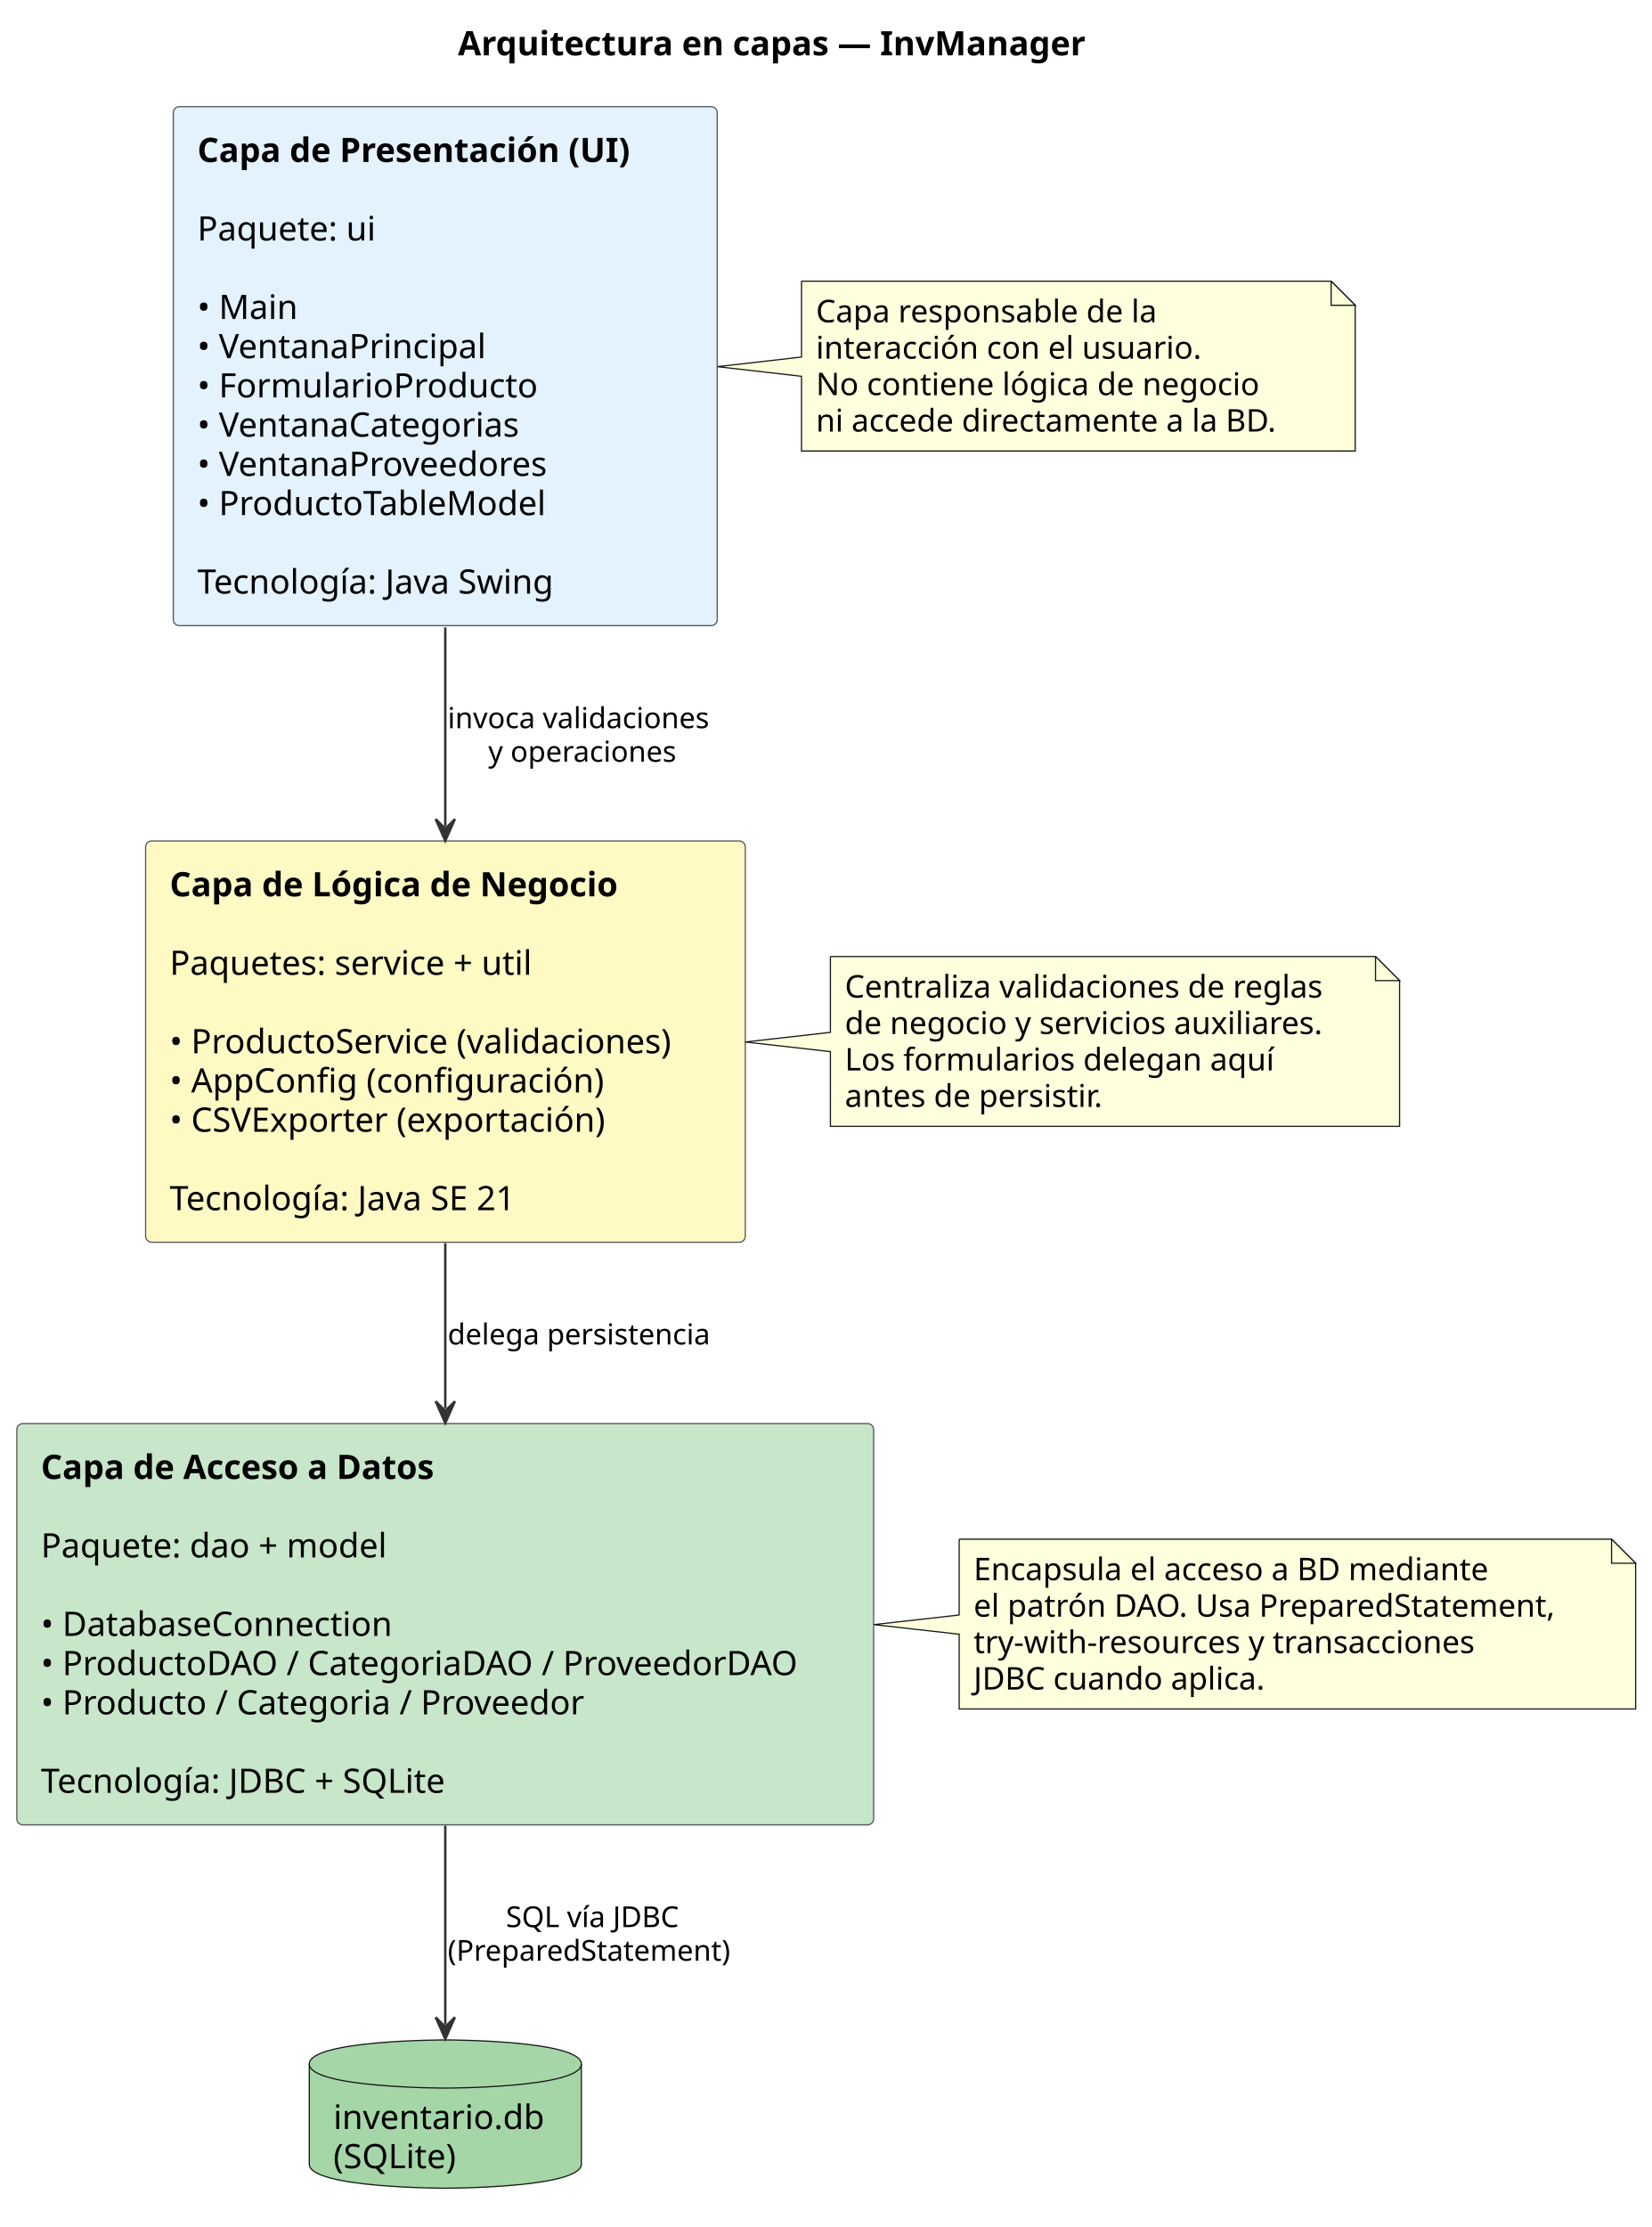
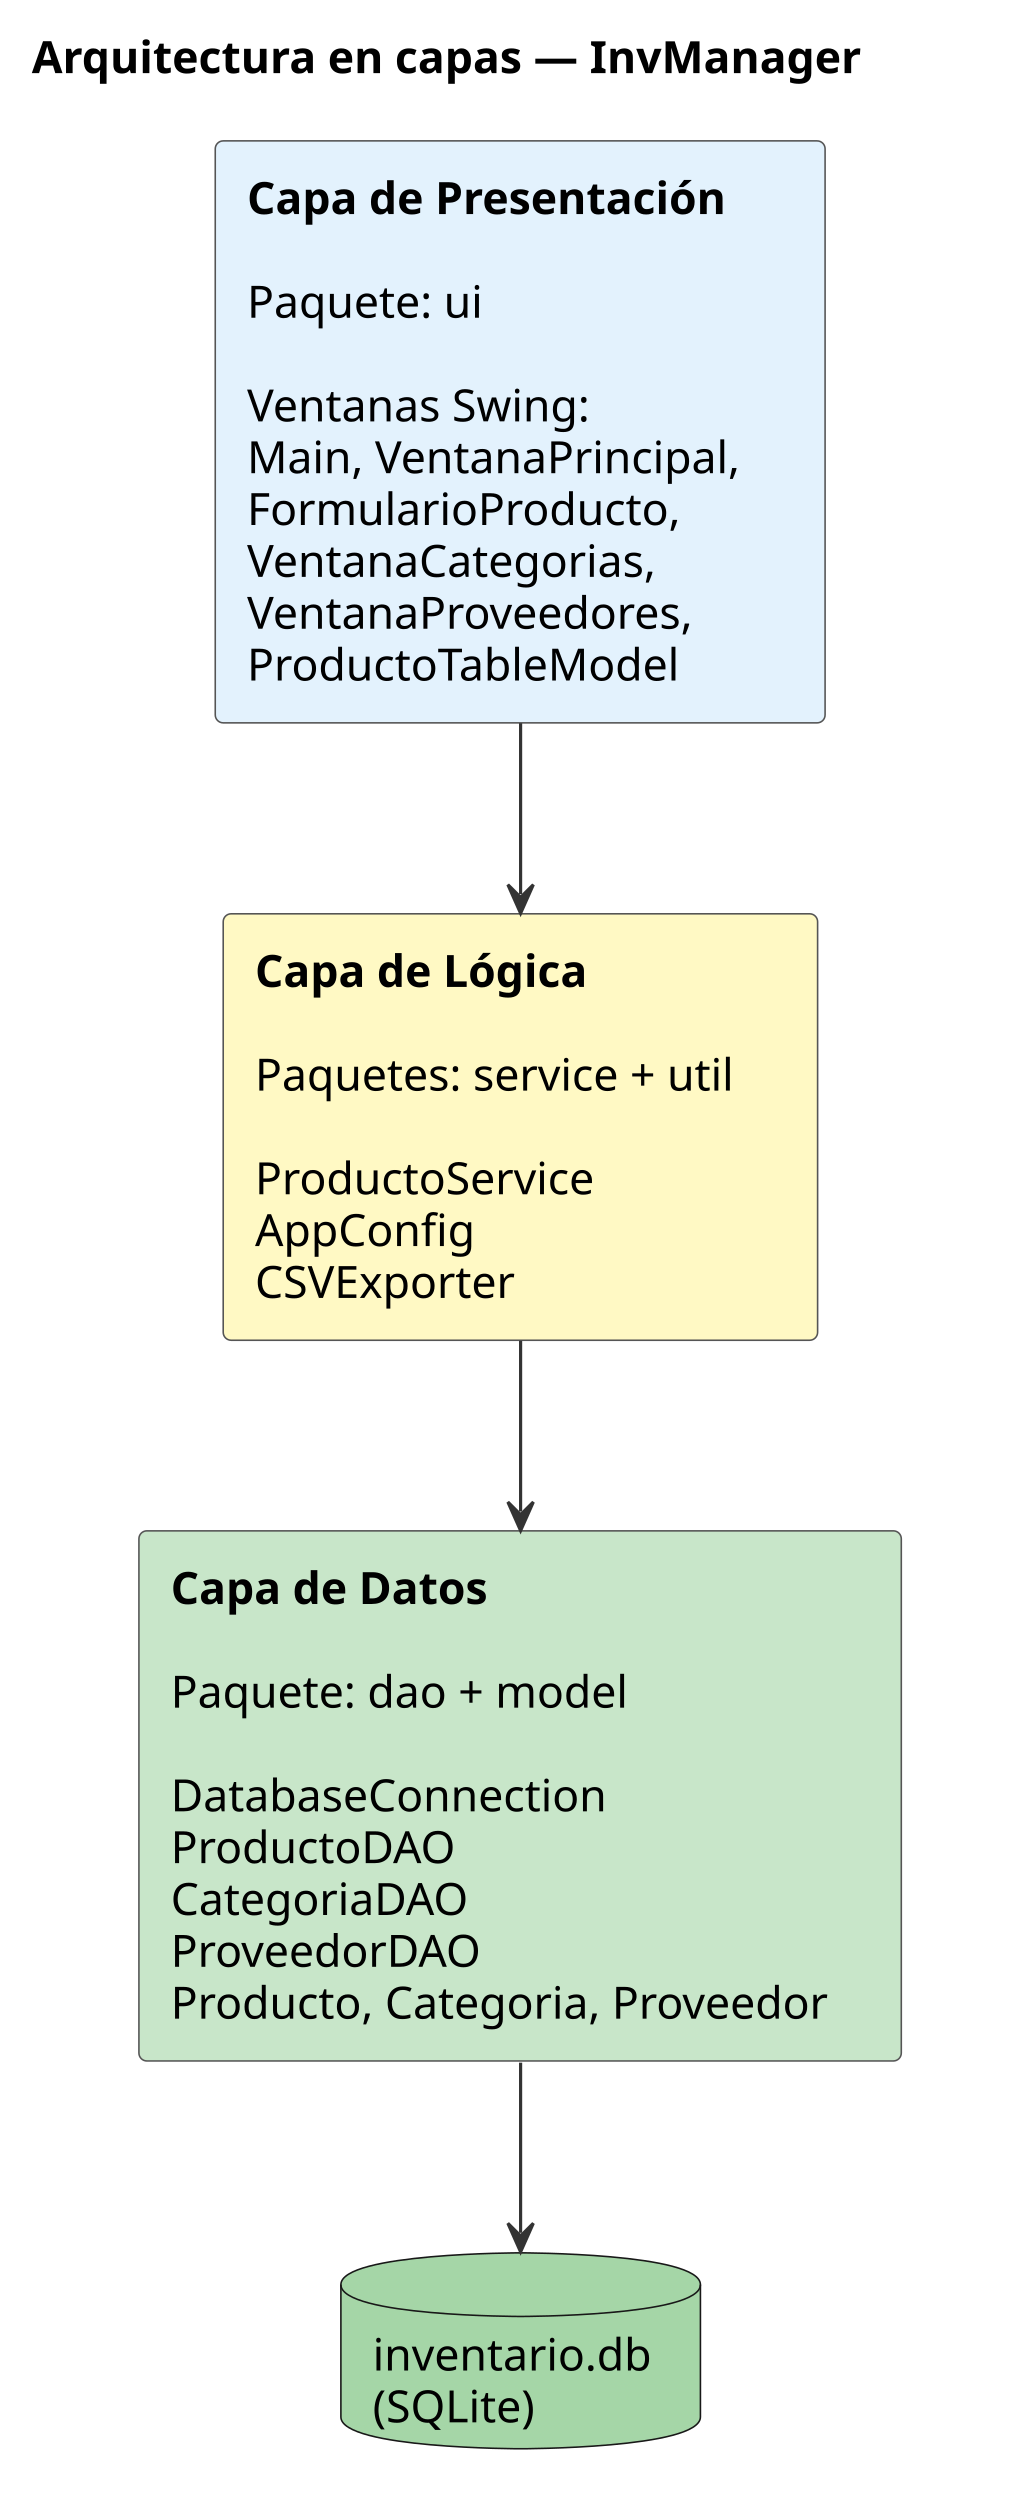
- <svg xmlns="http://www.w3.org/2000/svg" contentStyleType="text/css" data-diagram-type="DESCRIPTION" height="925px" preserveAspectRatio="none" style="width:686px;height:925px;background:#FFFFFF;" version="1.1" viewBox="0 0 686 925" width="686px" zoomAndPan="magnify">
+ <svg xmlns="http://www.w3.org/2000/svg" contentStyleType="text/css" data-diagram-type="DESCRIPTION" height="786px" preserveAspectRatio="none" style="width:320px;height:786px;background:#FFFFFF;" version="1.1" viewBox="0 0 320 786" width="320px" zoomAndPan="magnify">
  <defs />
  <g>
-     <g class="title" data-source-line="14">
-       <text fill="#000000" font-family="sans-serif" font-size="14" font-weight="bold" lengthAdjust="spacing" textLength="292.045" x="190.253" y="22.995">Arquitectura en capas — InvManager</text>
+     <g class="title" data-source-line="13">
+       <text fill="#000000" font-family="sans-serif" font-size="14" font-weight="bold" lengthAdjust="spacing" textLength="292.045" x="10" y="22.995">Arquitectura en capas — InvManager</text>
    </g>
-     <g class="entity" data-entity="UI" data-source-line="16" data-uid="ent0002" id="entity_UI">
-       <rect fill="#E3F2FD" height="215.562" rx="2.5" ry="2.5" style="stroke:#555555;stroke-width:0.5;" width="225.981" x="72" y="44.297" />
-       <text fill="#000000" font-family="sans-serif" font-size="14" font-weight="bold" lengthAdjust="spacing" textLength="205.981" x="82" y="67.292">Capa de Presentación (UI)</text>
-       <text fill="#000000" font-family="sans-serif" font-size="14" lengthAdjust="spacing" textLength="4.45" x="82" y="83.589"> </text>
-       <text fill="#000000" font-family="sans-serif" font-size="14" lengthAdjust="spacing" textLength="79.427" x="82" y="99.886">Paquete: ui</text>
-       <text fill="#000000" font-family="sans-serif" font-size="14" lengthAdjust="spacing" textLength="4.45" x="82" y="116.183"> </text>
-       <text fill="#000000" font-family="sans-serif" font-size="14" lengthAdjust="spacing" textLength="46.129" x="82" y="132.48">• Main</text>
-       <text fill="#000000" font-family="sans-serif" font-size="14" lengthAdjust="spacing" textLength="131.195" x="82" y="148.776">• VentanaPrincipal</text>
-       <text fill="#000000" font-family="sans-serif" font-size="14" lengthAdjust="spacing" textLength="150.548" x="82" y="165.073">• FormularioProducto</text>
-       <text fill="#000000" font-family="sans-serif" font-size="14" lengthAdjust="spacing" textLength="146.72" x="82" y="181.37">• VentanaCategorias</text>
-       <text fill="#000000" font-family="sans-serif" font-size="14" lengthAdjust="spacing" textLength="158.683" x="82" y="197.667">• VentanaProveedores</text>
-       <text fill="#000000" font-family="sans-serif" font-size="14" lengthAdjust="spacing" textLength="155.538" x="82" y="213.964">• ProductoTableModel</text>
-       <text fill="#000000" font-family="sans-serif" font-size="14" lengthAdjust="spacing" textLength="4.45" x="82" y="230.261"> </text>
-       <text fill="#000000" font-family="sans-serif" font-size="14" lengthAdjust="spacing" textLength="161.287" x="82" y="246.558">Tecnología: Java Swing</text>
+     <g class="entity" data-entity="UI" data-source-line="15" data-uid="ent0002" id="entity_UI">
+       <rect fill="#E3F2FD" height="182.969" rx="2.5" ry="2.5" style="stroke:#555555;stroke-width:0.5;" width="191.732" x="67.676" y="44.297" />
+       <text fill="#000000" font-family="sans-serif" font-size="14" font-weight="bold" lengthAdjust="spacing" textLength="171.732" x="77.676" y="67.292">Capa de Presentación</text>
+       <text fill="#000000" font-family="sans-serif" font-size="14" lengthAdjust="spacing" textLength="4.45" x="77.676" y="83.589"> </text>
+       <text fill="#000000" font-family="sans-serif" font-size="14" lengthAdjust="spacing" textLength="79.427" x="77.676" y="99.886">Paquete: ui</text>
+       <text fill="#000000" font-family="sans-serif" font-size="14" lengthAdjust="spacing" textLength="4.45" x="77.676" y="116.183"> </text>
+       <text fill="#000000" font-family="sans-serif" font-size="14" lengthAdjust="spacing" textLength="117.031" x="77.676" y="132.48">Ventanas Swing:</text>
+       <text fill="#000000" font-family="sans-serif" font-size="14" lengthAdjust="spacing" textLength="165.259" x="77.676" y="148.776">Main, VentanaPrincipal,</text>
+       <text fill="#000000" font-family="sans-serif" font-size="14" lengthAdjust="spacing" textLength="142.29" x="77.676" y="165.073">FormularioProducto,</text>
+       <text fill="#000000" font-family="sans-serif" font-size="14" lengthAdjust="spacing" textLength="138.462" x="77.676" y="181.37">VentanaCategorias,</text>
+       <text fill="#000000" font-family="sans-serif" font-size="14" lengthAdjust="spacing" textLength="150.425" x="77.676" y="197.667">VentanaProveedores,</text>
+       <text fill="#000000" font-family="sans-serif" font-size="14" lengthAdjust="spacing" textLength="142.83" x="77.676" y="213.964">ProductoTableModel</text>
    </g>
-     <g class="entity" data-entity="LOGICA" data-source-line="18" data-uid="ent0003" id="entity_LOGICA">
-       <rect fill="#FFF9C4" height="166.672" rx="2.5" ry="2.5" style="stroke:#555555;stroke-width:0.5;" width="249.141" x="60.5" y="349.297" />
-       <text fill="#000000" font-family="sans-serif" font-size="14" font-weight="bold" lengthAdjust="spacing" textLength="212.393" x="70.5" y="372.292">Capa de Lógica de Negocio</text>
-       <text fill="#000000" font-family="sans-serif" font-size="14" lengthAdjust="spacing" textLength="4.45" x="70.5" y="388.589"> </text>
-       <text fill="#000000" font-family="sans-serif" font-size="14" lengthAdjust="spacing" textLength="166.879" x="70.5" y="404.886">Paquetes: service + util</text>
-       <text fill="#000000" font-family="sans-serif" font-size="14" lengthAdjust="spacing" textLength="4.45" x="70.5" y="421.183"> </text>
-       <text fill="#000000" font-family="sans-serif" font-size="14" lengthAdjust="spacing" textLength="229.141" x="70.5" y="437.479">• ProductoService (validaciones)</text>
-       <text fill="#000000" font-family="sans-serif" font-size="14" lengthAdjust="spacing" textLength="195.426" x="70.5" y="453.776">• AppConfig (configuración)</text>
-       <text fill="#000000" font-family="sans-serif" font-size="14" lengthAdjust="spacing" textLength="199.719" x="70.5" y="470.073">• CSVExporter (exportación)</text>
-       <text fill="#000000" font-family="sans-serif" font-size="14" lengthAdjust="spacing" textLength="4.45" x="70.5" y="486.37"> </text>
-       <text fill="#000000" font-family="sans-serif" font-size="14" lengthAdjust="spacing" textLength="159.298" x="70.5" y="502.667">Tecnología: Java SE 21</text>
+     <g class="entity" data-entity="LOGICA" data-source-line="17" data-uid="ent0003" id="entity_LOGICA">
+       <rect fill="#FFF9C4" height="134.078" rx="2.5" ry="2.5" style="stroke:#555555;stroke-width:0.5;" width="186.879" x="70.176" y="287.297" />
+       <text fill="#000000" font-family="sans-serif" font-size="14" font-weight="bold" lengthAdjust="spacing" textLength="119.561" x="80.176" y="310.292">Capa de Lógica</text>
+       <text fill="#000000" font-family="sans-serif" font-size="14" lengthAdjust="spacing" textLength="4.45" x="80.176" y="326.589"> </text>
+       <text fill="#000000" font-family="sans-serif" font-size="14" lengthAdjust="spacing" textLength="166.879" x="80.176" y="342.886">Paquetes: service + util</text>
+       <text fill="#000000" font-family="sans-serif" font-size="14" lengthAdjust="spacing" textLength="4.45" x="80.176" y="359.183"> </text>
+       <text fill="#000000" font-family="sans-serif" font-size="14" lengthAdjust="spacing" textLength="114.017" x="80.176" y="375.479">ProductoService</text>
+       <text fill="#000000" font-family="sans-serif" font-size="14" lengthAdjust="spacing" textLength="72.269" x="80.176" y="391.776">AppConfig</text>
+       <text fill="#000000" font-family="sans-serif" font-size="14" lengthAdjust="spacing" textLength="88.436" x="80.176" y="408.073">CSVExporter</text>
    </g>
-     <g class="entity" data-entity="DATOS" data-source-line="20" data-uid="ent0004" id="entity_DATOS">
-       <rect fill="#C8E6C9" height="166.672" rx="2.5" ry="2.5" style="stroke:#555555;stroke-width:0.5;" width="355.966" x="7" y="591.297" />
-       <text fill="#000000" font-family="sans-serif" font-size="14" font-weight="bold" lengthAdjust="spacing" textLength="188.241" x="17" y="614.292">Capa de Acceso a Datos</text>
-       <text fill="#000000" font-family="sans-serif" font-size="14" lengthAdjust="spacing" textLength="4.45" x="17" y="630.589"> </text>
-       <text fill="#000000" font-family="sans-serif" font-size="14" lengthAdjust="spacing" textLength="156.919" x="17" y="646.886">Paquete: dao + model</text>
-       <text fill="#000000" font-family="sans-serif" font-size="14" lengthAdjust="spacing" textLength="4.45" x="17" y="663.183"> </text>
-       <text fill="#000000" font-family="sans-serif" font-size="14" lengthAdjust="spacing" textLength="158.724" x="17" y="679.48">• DatabaseConnection</text>
-       <text fill="#000000" font-family="sans-serif" font-size="14" lengthAdjust="spacing" textLength="335.966" x="17" y="695.776">• ProductoDAO / CategoriaDAO / ProveedorDAO</text>
-       <text fill="#000000" font-family="sans-serif" font-size="14" lengthAdjust="spacing" textLength="241.835" x="17" y="712.073">• Producto / Categoria / Proveedor</text>
-       <text fill="#000000" font-family="sans-serif" font-size="14" lengthAdjust="spacing" textLength="4.45" x="17" y="728.37"> </text>
-       <text fill="#000000" font-family="sans-serif" font-size="14" lengthAdjust="spacing" textLength="185.897" x="17" y="744.667">Tecnología: JDBC + SQLite</text>
+     <g class="entity" data-entity="DATOS" data-source-line="19" data-uid="ent0004" id="entity_DATOS">
+       <rect fill="#C8E6C9" height="166.672" rx="2.5" ry="2.5" style="stroke:#555555;stroke-width:0.5;" width="239.693" x="43.676" y="481.297" />
+       <text fill="#000000" font-family="sans-serif" font-size="14" font-weight="bold" lengthAdjust="spacing" textLength="114.167" x="53.676" y="504.292">Capa de Datos</text>
+       <text fill="#000000" font-family="sans-serif" font-size="14" lengthAdjust="spacing" textLength="4.45" x="53.676" y="520.589"> </text>
+       <text fill="#000000" font-family="sans-serif" font-size="14" lengthAdjust="spacing" textLength="156.919" x="53.676" y="536.886">Paquete: dao + model</text>
+       <text fill="#000000" font-family="sans-serif" font-size="14" lengthAdjust="spacing" textLength="4.45" x="53.676" y="553.183"> </text>
+       <text fill="#000000" font-family="sans-serif" font-size="14" lengthAdjust="spacing" textLength="146.016" x="53.676" y="569.48">DatabaseConnection</text>
+       <text fill="#000000" font-family="sans-serif" font-size="14" lengthAdjust="spacing" textLength="93.652" x="53.676" y="585.776">ProductoDAO</text>
+       <text fill="#000000" font-family="sans-serif" font-size="14" lengthAdjust="spacing" textLength="99.511" x="53.676" y="602.073">CategoriaDAO</text>
+       <text fill="#000000" font-family="sans-serif" font-size="14" lengthAdjust="spacing" textLength="102.86" x="53.676" y="618.37">ProveedorDAO</text>
+       <text fill="#000000" font-family="sans-serif" font-size="14" lengthAdjust="spacing" textLength="219.693" x="53.676" y="634.667">Producto, Categoria, Proveedor</text>
    </g>
-     <g class="entity" data-entity="DB" data-source-line="22" data-uid="ent0005" id="entity_DB">
-       <path d="M128.5,857.297 C128.5,847.297 185.019,847.297 185.019,847.297 C185.019,847.297 241.537,847.297 241.537,857.297 L241.537,898.891 C241.537,908.891 185.019,908.891 185.019,908.891 C185.019,908.891 128.5,908.891 128.5,898.891 L128.5,857.297" fill="#A5D6A7" style="stroke:#181818;stroke-width:0.5;" />
-       <path d="M128.5,857.297 C128.5,867.297 185.019,867.297 185.019,867.297 C185.019,867.297 241.537,867.297 241.537,857.297" fill="none" style="stroke:#181818;stroke-width:0.5;" />
-       <text fill="#000000" font-family="sans-serif" font-size="14" lengthAdjust="spacing" textLength="93.037" x="138.5" y="884.292">inventario.db</text>
-       <text fill="#000000" font-family="sans-serif" font-size="14" lengthAdjust="spacing" textLength="56.622" x="138.5" y="900.589">(SQLite)</text>
+     <g class="entity" data-entity="DB" data-source-line="21" data-uid="ent0005" id="entity_DB">
+       <path d="M107.176,718.297 C107.176,708.297 163.694,708.297 163.694,708.297 C163.694,708.297 220.213,708.297 220.213,718.297 L220.213,759.891 C220.213,769.891 163.694,769.891 163.694,769.891 C163.694,769.891 107.176,769.891 107.176,759.891 L107.176,718.297" fill="#A5D6A7" style="stroke:#181818;stroke-width:0.5;" />
+       <path d="M107.176,718.297 C107.176,728.297 163.694,728.297 163.694,728.297 C163.694,728.297 220.213,728.297 220.213,718.297" fill="none" style="stroke:#181818;stroke-width:0.5;" />
+       <text fill="#000000" font-family="sans-serif" font-size="14" lengthAdjust="spacing" textLength="93.037" x="117.176" y="745.292">inventario.db</text>
+       <text fill="#000000" font-family="sans-serif" font-size="14" lengthAdjust="spacing" textLength="56.622" x="117.176" y="761.589">(SQLite)</text>
    </g>
-     <g class="entity" data-entity="GMN9" data-source-line="29" data-uid="ent0010" id="entity_GMN9">
-       <path d="M333,116.797 L333,148.297 L298.01,152.297 L333,156.297 L333,187.328 A0,0 0 0 0 333,187.328 L563.041,187.328 A0,0 0 0 0 563.041,187.328 L563.041,126.797 L553.041,116.797 L333,116.797 A0,0 0 0 0 333,116.797" fill="#FEFFDD" style="stroke:#181818;stroke-width:0.5;" />
-       <path d="M553.041,116.797 L553.041,126.797 L563.041,126.797 L553.041,116.797" fill="#FEFFDD" style="stroke:#181818;stroke-width:0.5;" />
-       <text fill="#000000" font-family="sans-serif" font-size="13" lengthAdjust="spacing" textLength="152.648" x="339" y="133.864">Capa responsable de la</text>
-       <text fill="#000000" font-family="sans-serif" font-size="13" lengthAdjust="spacing" textLength="171.964" x="339" y="148.997">interacción con el usuario.</text>
-       <text fill="#000000" font-family="sans-serif" font-size="13" lengthAdjust="spacing" textLength="196.441" x="339" y="164.129">No contiene lógica de negocio</text>
-       <text fill="#000000" font-family="sans-serif" font-size="13" lengthAdjust="spacing" textLength="209.041" x="339" y="179.262">ni accede directamente a la BD.</text>
+     <g class="link" data-entity-1="UI" data-entity-2="LOGICA" data-source-line="23" data-uid="lnk6" id="link_UI_LOGICA">
+       <path d="M163.676,227.357 C163.676,247.407 163.676,262.277 163.676,281.137" fill="none" id="UI-to-LOGICA" style="stroke:#333333;stroke-width:1;" />
+       <polygon fill="#333333" points="163.676,287.137,167.676,278.137,163.676,282.137,159.676,278.137,163.676,287.137" style="stroke:#333333;stroke-width:1;" />
    </g>
-     <g class="entity" data-entity="GMN12" data-source-line="36" data-uid="ent0013" id="entity_GMN12">
-       <path d="M345,397.297 L345,428.797 L309.61,432.797 L345,436.797 L345,467.828 A0,0 0 0 0 345,467.828 L581.484,467.828 A0,0 0 0 0 581.484,467.828 L581.484,407.297 L571.484,397.297 L345,397.297 A0,0 0 0 0 345,397.297" fill="#FEFFDD" style="stroke:#181818;stroke-width:0.5;" />
-       <path d="M571.484,397.297 L571.484,407.297 L581.484,407.297 L571.484,397.297" fill="#FEFFDD" style="stroke:#181818;stroke-width:0.5;" />
-       <text fill="#000000" font-family="sans-serif" font-size="13" lengthAdjust="spacing" textLength="215.154" x="351" y="414.364">Centraliza validaciones de reglas</text>
-       <text fill="#000000" font-family="sans-serif" font-size="13" lengthAdjust="spacing" textLength="215.484" x="351" y="429.497">de negocio y servicios auxiliares.</text>
-       <text fill="#000000" font-family="sans-serif" font-size="13" lengthAdjust="spacing" textLength="188.792" x="351" y="444.629">Los formularios delegan aquí</text>
-       <text fill="#000000" font-family="sans-serif" font-size="13" lengthAdjust="spacing" textLength="117.527" x="351" y="459.762">antes de persistir.</text>
+     <g class="link" data-entity-1="LOGICA" data-entity-2="DATOS" data-source-line="24" data-uid="lnk7" id="link_LOGICA_DATOS">
+       <path d="M163.676,421.557 C163.676,440.517 163.676,455.417 163.676,475.227" fill="none" id="LOGICA-to-DATOS" style="stroke:#333333;stroke-width:1;" />
+       <polygon fill="#333333" points="163.676,481.227,167.676,472.227,163.676,476.227,159.676,472.227,163.676,481.227" style="stroke:#333333;stroke-width:1;" />
    </g>
-     <g class="entity" data-entity="GMN15" data-source-line="43" data-uid="ent0016" id="entity_GMN15">
-       <path d="M398.5,639.297 L398.5,670.797 L363.04,674.797 L398.5,678.797 L398.5,709.828 A0,0 0 0 0 398.5,709.828 L679.551,709.828 A0,0 0 0 0 679.551,709.828 L679.551,649.297 L669.551,639.297 L398.5,639.297 A0,0 0 0 0 398.5,639.297" fill="#FEFFDD" style="stroke:#181818;stroke-width:0.5;" />
-       <path d="M669.551,639.297 L669.551,649.297 L679.551,649.297 L669.551,639.297" fill="#FEFFDD" style="stroke:#181818;stroke-width:0.5;" />
-       <text fill="#000000" font-family="sans-serif" font-size="13" lengthAdjust="spacing" textLength="232.388" x="404.5" y="656.364">Encapsula el acceso a BD mediante</text>
-       <text fill="#000000" font-family="sans-serif" font-size="13" lengthAdjust="spacing" textLength="260.051" x="404.5" y="671.497">el patrón DAO. Usa PreparedStatement,</text>
-       <text fill="#000000" font-family="sans-serif" font-size="13" lengthAdjust="spacing" textLength="224.885" x="404.5" y="686.629">try-with-resources y transacciones</text>
-       <text fill="#000000" font-family="sans-serif" font-size="13" lengthAdjust="spacing" textLength="130.59" x="404.5" y="701.762">JDBC cuando aplica.</text>
-     </g>
-     <g class="link" data-entity-1="UI" data-entity-2="LOGICA" data-source-line="24" data-uid="lnk6" id="link_UI_LOGICA">
-       <path d="M185,260.577 C185,289.997 185,315.427 185,343.227" fill="none" id="UI-to-LOGICA" style="stroke:#333333;stroke-width:1;" />
-       <polygon fill="#333333" points="185,349.227,189,340.227,185,344.227,181,340.227,185,349.227" style="stroke:#333333;stroke-width:1;" />
-       <text fill="#000000" font-family="sans-serif" font-size="12" lengthAdjust="spacing" textLength="117.756" x="186" y="302.435">invoca validaciones</text>
-       <text fill="#000000" font-family="sans-serif" font-size="12" lengthAdjust="spacing" textLength="84.059" x="202.849" y="316.404">y operaciones</text>
-     </g>
-     <g class="link" data-entity-1="LOGICA" data-entity-2="DATOS" data-source-line="25" data-uid="lnk7" id="link_LOGICA_DATOS">
-       <path d="M185,516.387 C185,540.527 185,560.907 185,585.047" fill="none" id="LOGICA-to-DATOS" style="stroke:#333333;stroke-width:1;" />
-       <polygon fill="#333333" points="185,591.047,189,582.047,185,586.047,181,582.047,185,591.047" style="stroke:#333333;stroke-width:1;" />
-       <text fill="#000000" font-family="sans-serif" font-size="12" lengthAdjust="spacing" textLength="117.252" x="186" y="558.436">delega persistencia</text>
-     </g>
-     <g class="link" data-entity-1="DATOS" data-entity-2="DB" data-source-line="26" data-uid="lnk8" id="link_DATOS_DB">
-       <path d="M185,758.337 C185,789.637 185,817.367 185,840.887" fill="none" id="DATOS-to-DB" style="stroke:#333333;stroke-width:1;" />
-       <polygon fill="#333333" points="185,846.887,189,837.887,185,841.887,181,837.887,185,846.887" style="stroke:#333333;stroke-width:1;" />
-       <text fill="#000000" font-family="sans-serif" font-size="12" lengthAdjust="spacing" textLength="78.557" x="210.205" y="800.436">SQL vía JDBC</text>
-       <text fill="#000000" font-family="sans-serif" font-size="12" lengthAdjust="spacing" textLength="126.967" x="186" y="814.404">(PreparedStatement)</text>
+     <g class="link" data-entity-1="DATOS" data-entity-2="DB" data-source-line="25" data-uid="lnk8" id="link_DATOS_DB">
+       <path d="M163.676,648.507 C163.676,669.777 163.676,685.337 163.676,701.997" fill="none" id="DATOS-to-DB" style="stroke:#333333;stroke-width:1;" />
+       <polygon fill="#333333" points="163.676,707.997,167.676,698.997,163.676,702.997,159.676,698.997,163.676,707.997" style="stroke:#333333;stroke-width:1;" />
    </g>
  </g>
</svg>
